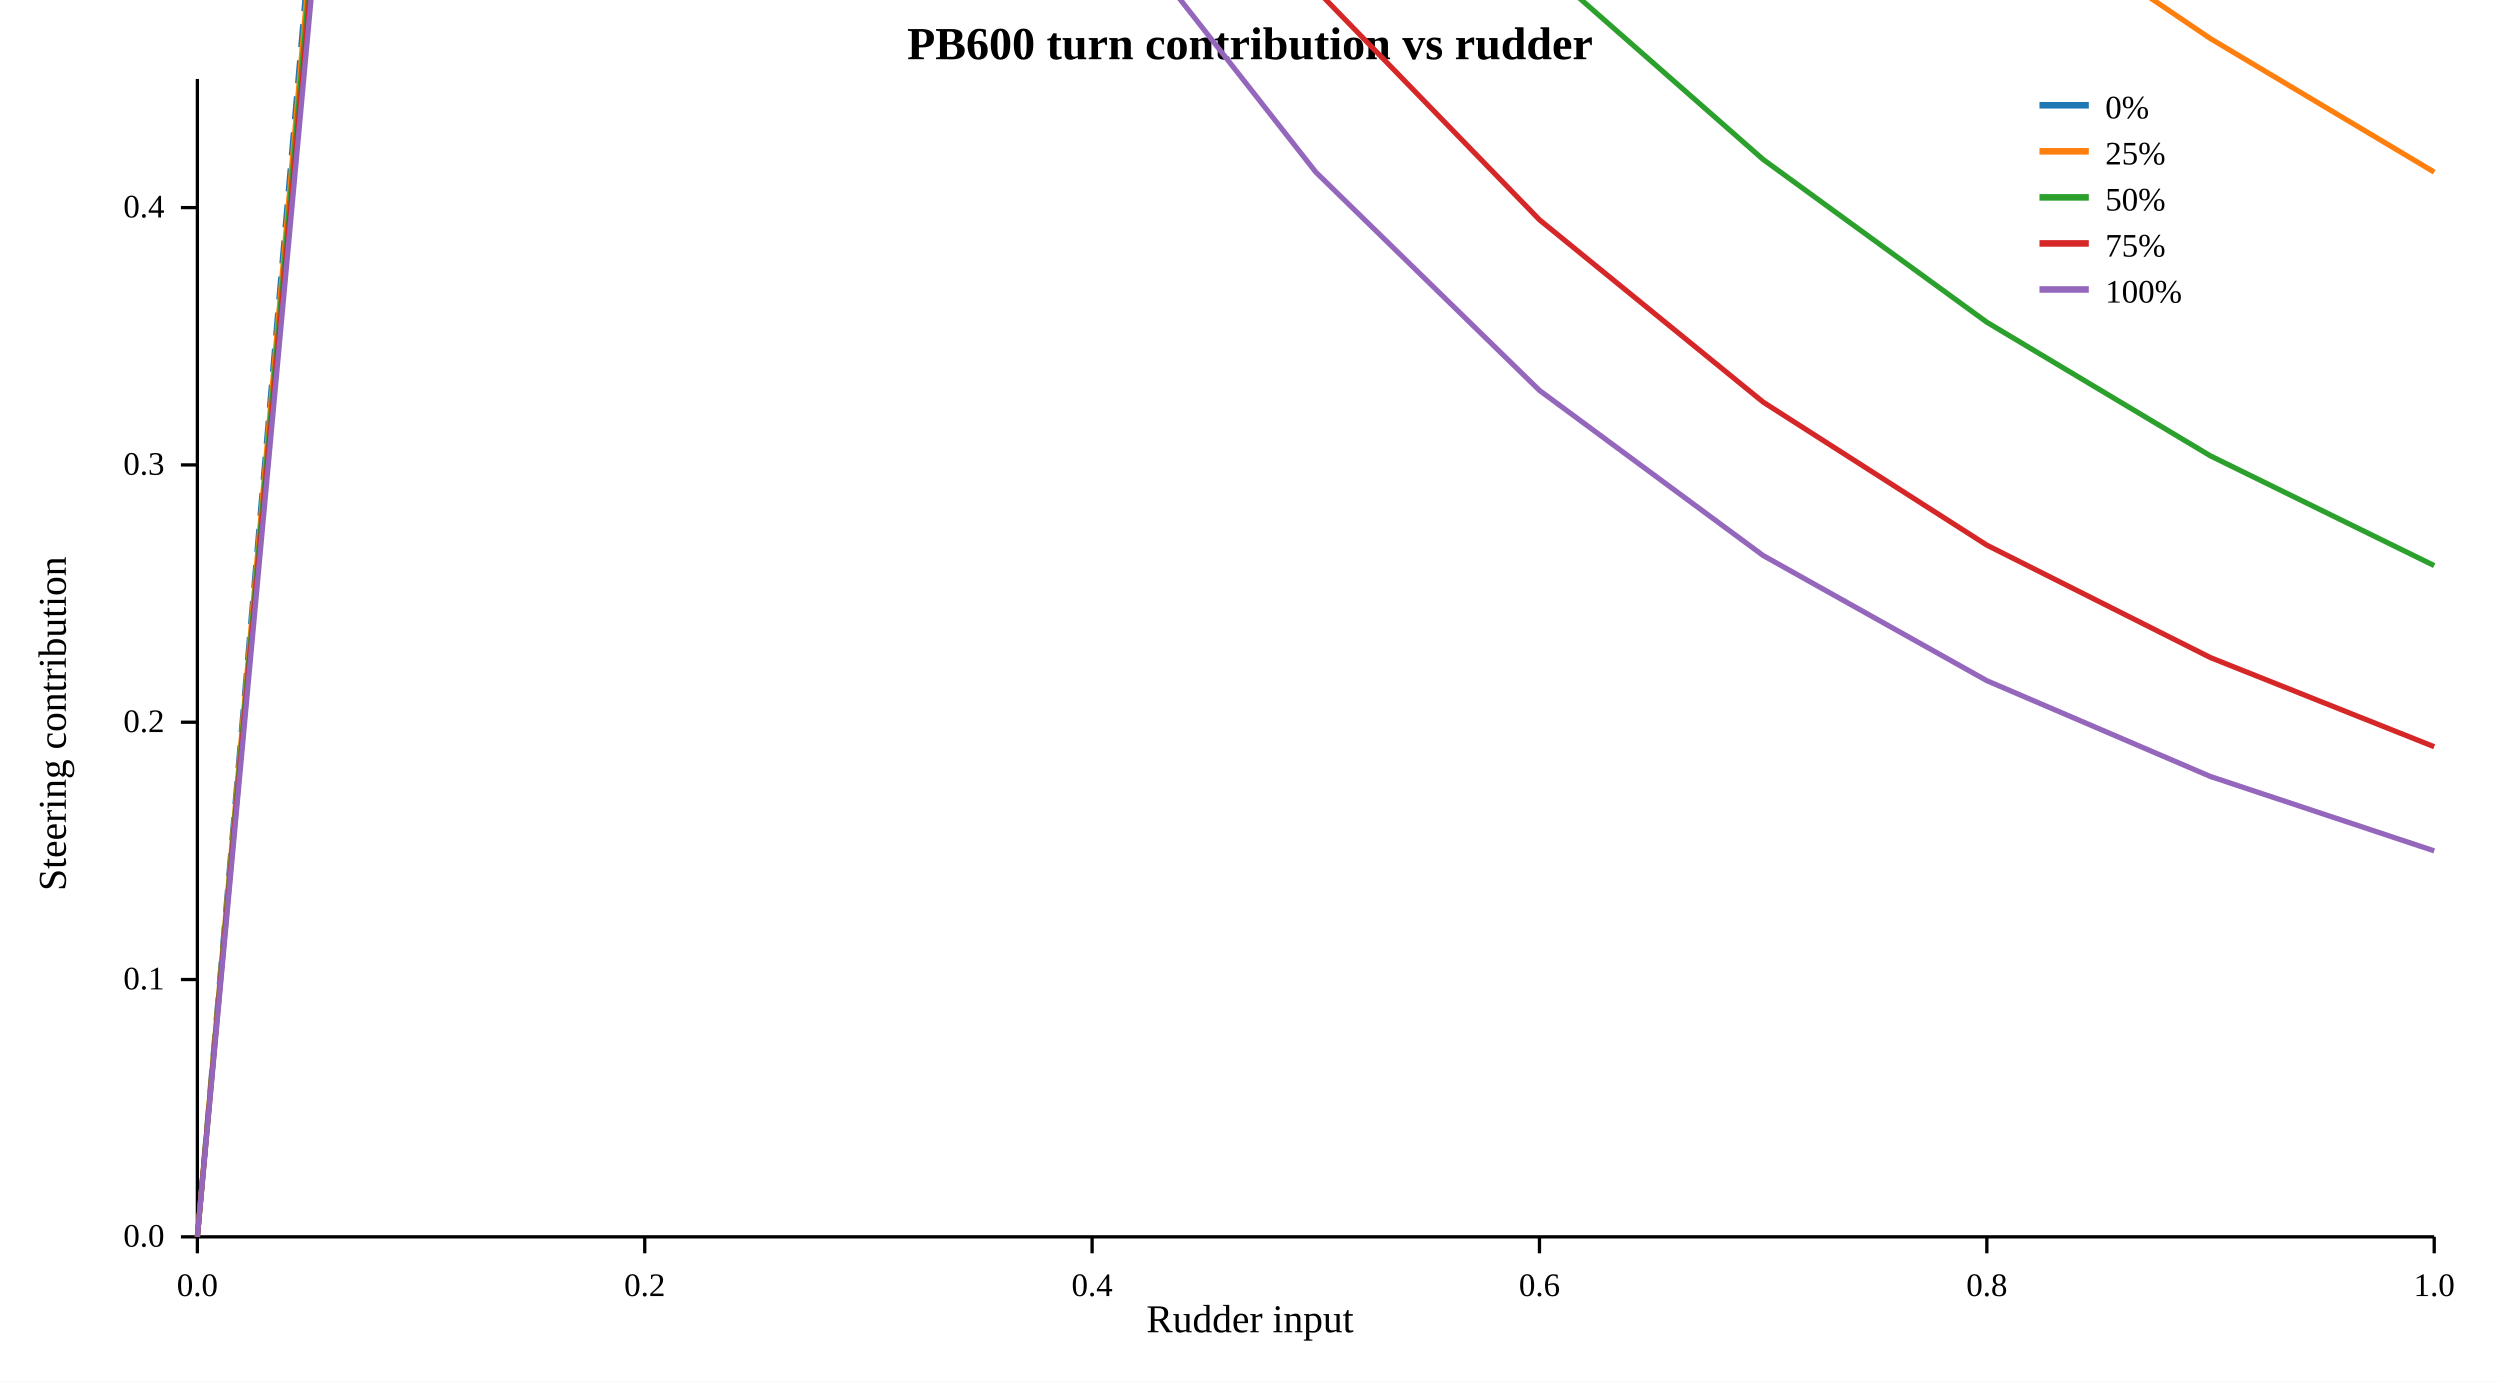
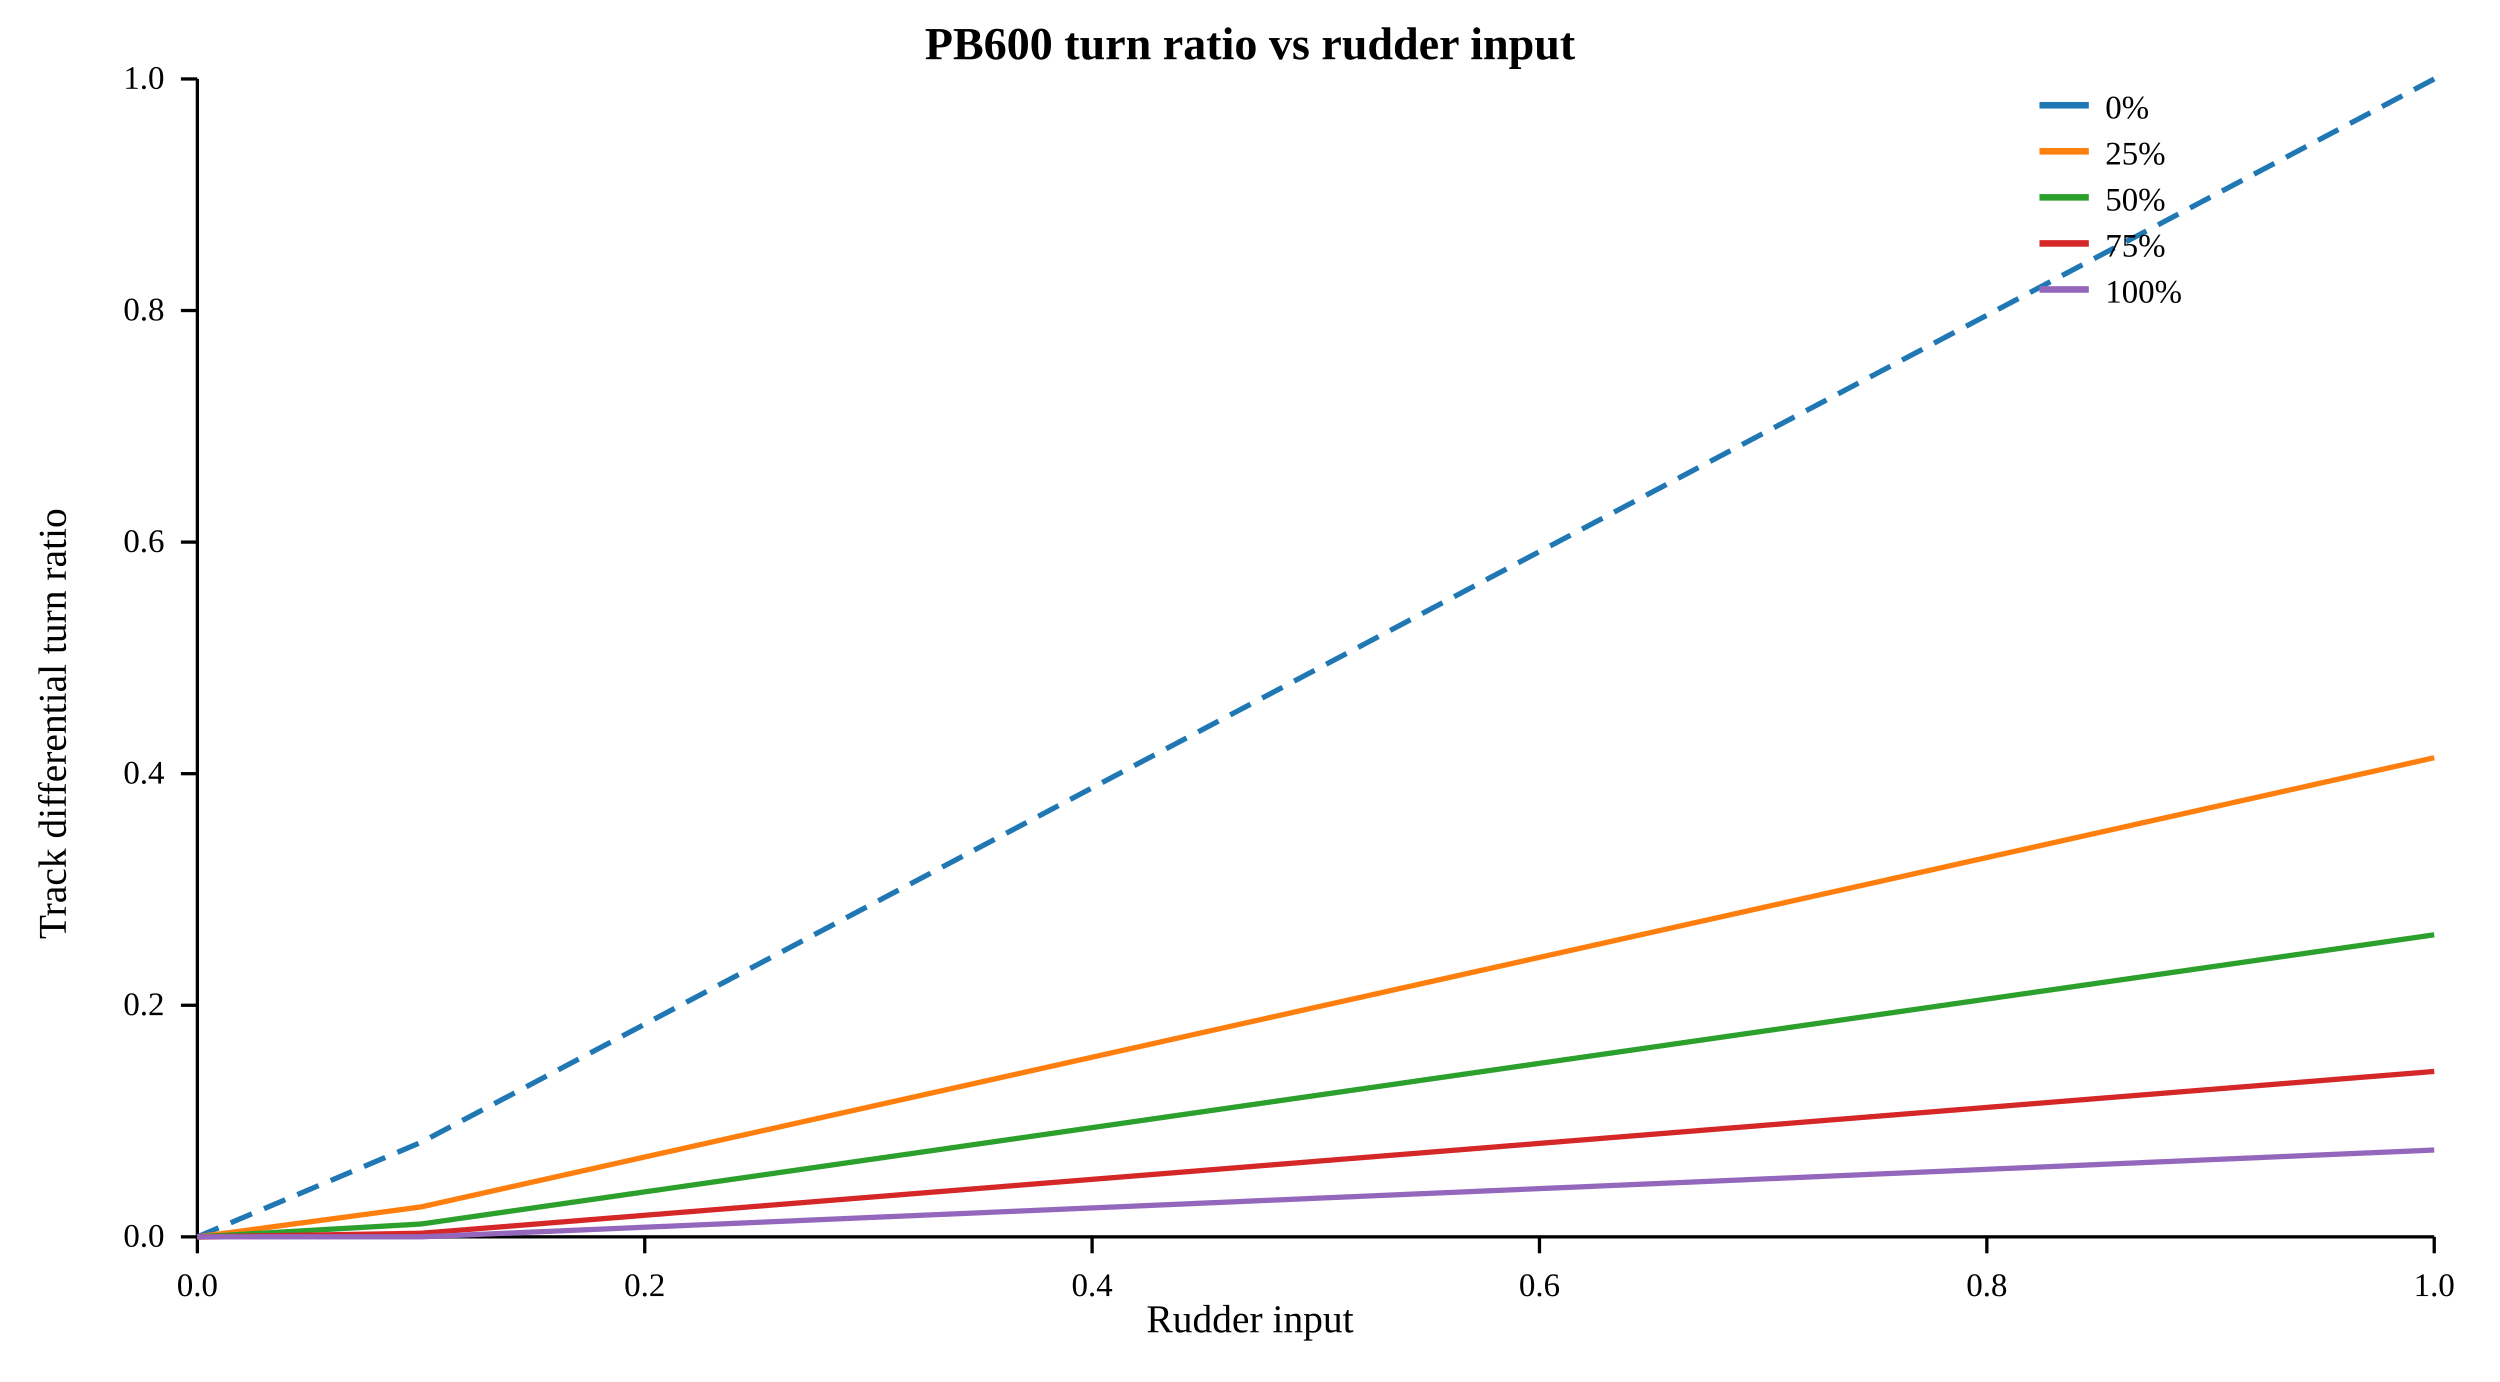
<svg xmlns="http://www.w3.org/2000/svg" width="760" height="420" viewBox="0 0 760 420">
  <rect width="100%" height="100%" fill="white" />
-   <text x="380" y="18" text-anchor="middle" font-size="14" font-weight="bold">PB600 turn contribution vs rudder</text>
+   <text x="380" y="18" text-anchor="middle" font-size="14" font-weight="bold">PB600 turn ratio vs rudder input</text>
  <text x="380" y="405" text-anchor="middle" font-size="12">Rudder input</text>
-   <text x="20" y="220" transform="rotate(-90 20 220)" text-anchor="middle" font-size="12">Steering contribution</text>
+   <text x="20" y="220" transform="rotate(-90 20 220)" text-anchor="middle" font-size="12">Track differential turn ratio</text>
  <line x1="60" y1="376" x2="740" y2="376" stroke="black" />
  <line x1="60" y1="24" x2="60" y2="376" stroke="black" />
  <line x1="60" y1="376" x2="60" y2="381" stroke="black" />
  <text x="60" y="394" text-anchor="middle" font-size="10">0.0</text>
  <line x1="196" y1="376" x2="196" y2="381" stroke="black" />
  <text x="196" y="394" text-anchor="middle" font-size="10">0.2</text>
  <line x1="332" y1="376" x2="332" y2="381" stroke="black" />
  <text x="332" y="394" text-anchor="middle" font-size="10">0.4</text>
  <line x1="468" y1="376" x2="468" y2="381" stroke="black" />
  <text x="468" y="394" text-anchor="middle" font-size="10">0.6</text>
  <line x1="604" y1="376" x2="604" y2="381" stroke="black" />
  <text x="604" y="394" text-anchor="middle" font-size="10">0.8</text>
  <line x1="740" y1="376" x2="740" y2="381" stroke="black" />
  <text x="740" y="394" text-anchor="middle" font-size="10">1.0</text>
  <line x1="60" y1="376" x2="55" y2="376" stroke="black" />
  <text x="50" y="379" text-anchor="end" font-size="10">0.0</text>
-   <line x1="60" y1="297.778" x2="55" y2="297.778" stroke="black" />
-   <text x="50" y="300.778" text-anchor="end" font-size="10">0.1</text>
-   <line x1="60" y1="219.556" x2="55" y2="219.556" stroke="black" />
-   <text x="50" y="222.556" text-anchor="end" font-size="10">0.2</text>
-   <line x1="60" y1="141.333" x2="55" y2="141.333" stroke="black" />
-   <text x="50" y="144.333" text-anchor="end" font-size="10">0.3</text>
-   <line x1="60" y1="63.111" x2="55" y2="63.111" stroke="black" />
-   <text x="50" y="66.111" text-anchor="end" font-size="10">0.4</text>
-   <polyline fill="none" stroke="#1f77b4" stroke-width="1.6" stroke-dasharray="7 4" points="60,376 128,-406.222 196,-406.222 264,-406.222 332,-406.222 400,-406.222 468,-406.222 536,-406.222 604,-406.222 672,-406.222 740,-406.222" />
-   <polyline fill="none" stroke="#ff7f0e" stroke-width="1.6" points="60,376 128,-395.296 196,-364.273 264,-317.767 332,-261.681 400,-201.641 468,-142.028 536,-85.715 604,-34.256 672,11.752 740,52.322" />
-   <polyline fill="none" stroke="#2ca02c" stroke-width="1.6" points="60,376 128,-384.67 196,-326.595 264,-247.285 332,-162.226 400,-81.886 468,-11.239 536,48.482 604,97.959 672,138.603 740,171.942" />
-   <polyline fill="none" stroke="#d62728" stroke-width="1.6" points="60,376 128,-374.333 196,-292.566 264,-189.803 332,-89.608 400,-3.259 468,66.821 536,122.238 604,165.725 672,199.923 740,227.005" />
-   <polyline fill="none" stroke="#9467bd" stroke-width="1.6" points="60,376 128,-364.273 196,-261.681 264,-142.028 332,-34.256 400,52.322 468,118.69 536,168.88 604,206.932 672,236.068 740,258.667" />
+   <line x1="60" y1="305.6" x2="55" y2="305.6" stroke="black" />
+   <text x="50" y="308.6" text-anchor="end" font-size="10">0.2</text>
+   <line x1="60" y1="235.2" x2="55" y2="235.2" stroke="black" />
+   <text x="50" y="238.2" text-anchor="end" font-size="10">0.4</text>
+   <line x1="60" y1="164.8" x2="55" y2="164.8" stroke="black" />
+   <text x="50" y="167.8" text-anchor="end" font-size="10">0.6</text>
+   <line x1="60" y1="94.4" x2="55" y2="94.4" stroke="black" />
+   <text x="50" y="97.4" text-anchor="end" font-size="10">0.8</text>
+   <line x1="60" y1="24" x2="55" y2="24" stroke="black" />
+   <text x="50" y="27" text-anchor="end" font-size="10">1.0</text>
+   <polyline fill="none" stroke="#1f77b4" stroke-width="1.6" stroke-dasharray="7 4" points="60,376 128,347.265 196,311.347 264,275.429 332,239.51 400,203.592 468,167.673 536,131.755 604,95.837 672,59.918 740,24" />
+   <polyline fill="none" stroke="#ff7f0e" stroke-width="1.6" points="60,376 128,366.897 196,351.724 264,336.552 332,321.379 400,306.207 468,291.034 536,275.862 604,260.69 672,245.517 740,230.345" />
+   <polyline fill="none" stroke="#2ca02c" stroke-width="1.6" points="60,376 128,372.093 196,362.324 264,352.555 332,342.786 400,333.018 468,323.249 536,313.48 604,303.711 672,293.943 740,284.174" />
+   <polyline fill="none" stroke="#d62728" stroke-width="1.6" points="60,376 128,374.907 196,369.441 264,363.975 332,358.509 400,353.043 468,347.578 536,342.112 604,336.646 672,331.18 740,325.714" />
+   <polyline fill="none" stroke="#9467bd" stroke-width="1.6" points="60,376 128,376 196,373.067 264,370.133 332,367.2 400,364.267 468,361.333 536,358.4 604,355.467 672,352.533 740,349.6" />
  <line x1="620" y1="32" x2="635" y2="32" stroke="#1f77b4" stroke-width="2" />
  <text x="640" y="36" font-size="10">0%</text>
  <line x1="620" y1="46" x2="635" y2="46" stroke="#ff7f0e" stroke-width="2" />
  <text x="640" y="50" font-size="10">25%</text>
  <line x1="620" y1="60" x2="635" y2="60" stroke="#2ca02c" stroke-width="2" />
  <text x="640" y="64" font-size="10">50%</text>
  <line x1="620" y1="74" x2="635" y2="74" stroke="#d62728" stroke-width="2" />
  <text x="640" y="78" font-size="10">75%</text>
  <line x1="620" y1="88" x2="635" y2="88" stroke="#9467bd" stroke-width="2" />
  <text x="640" y="92" font-size="10">100%</text>
</svg>
